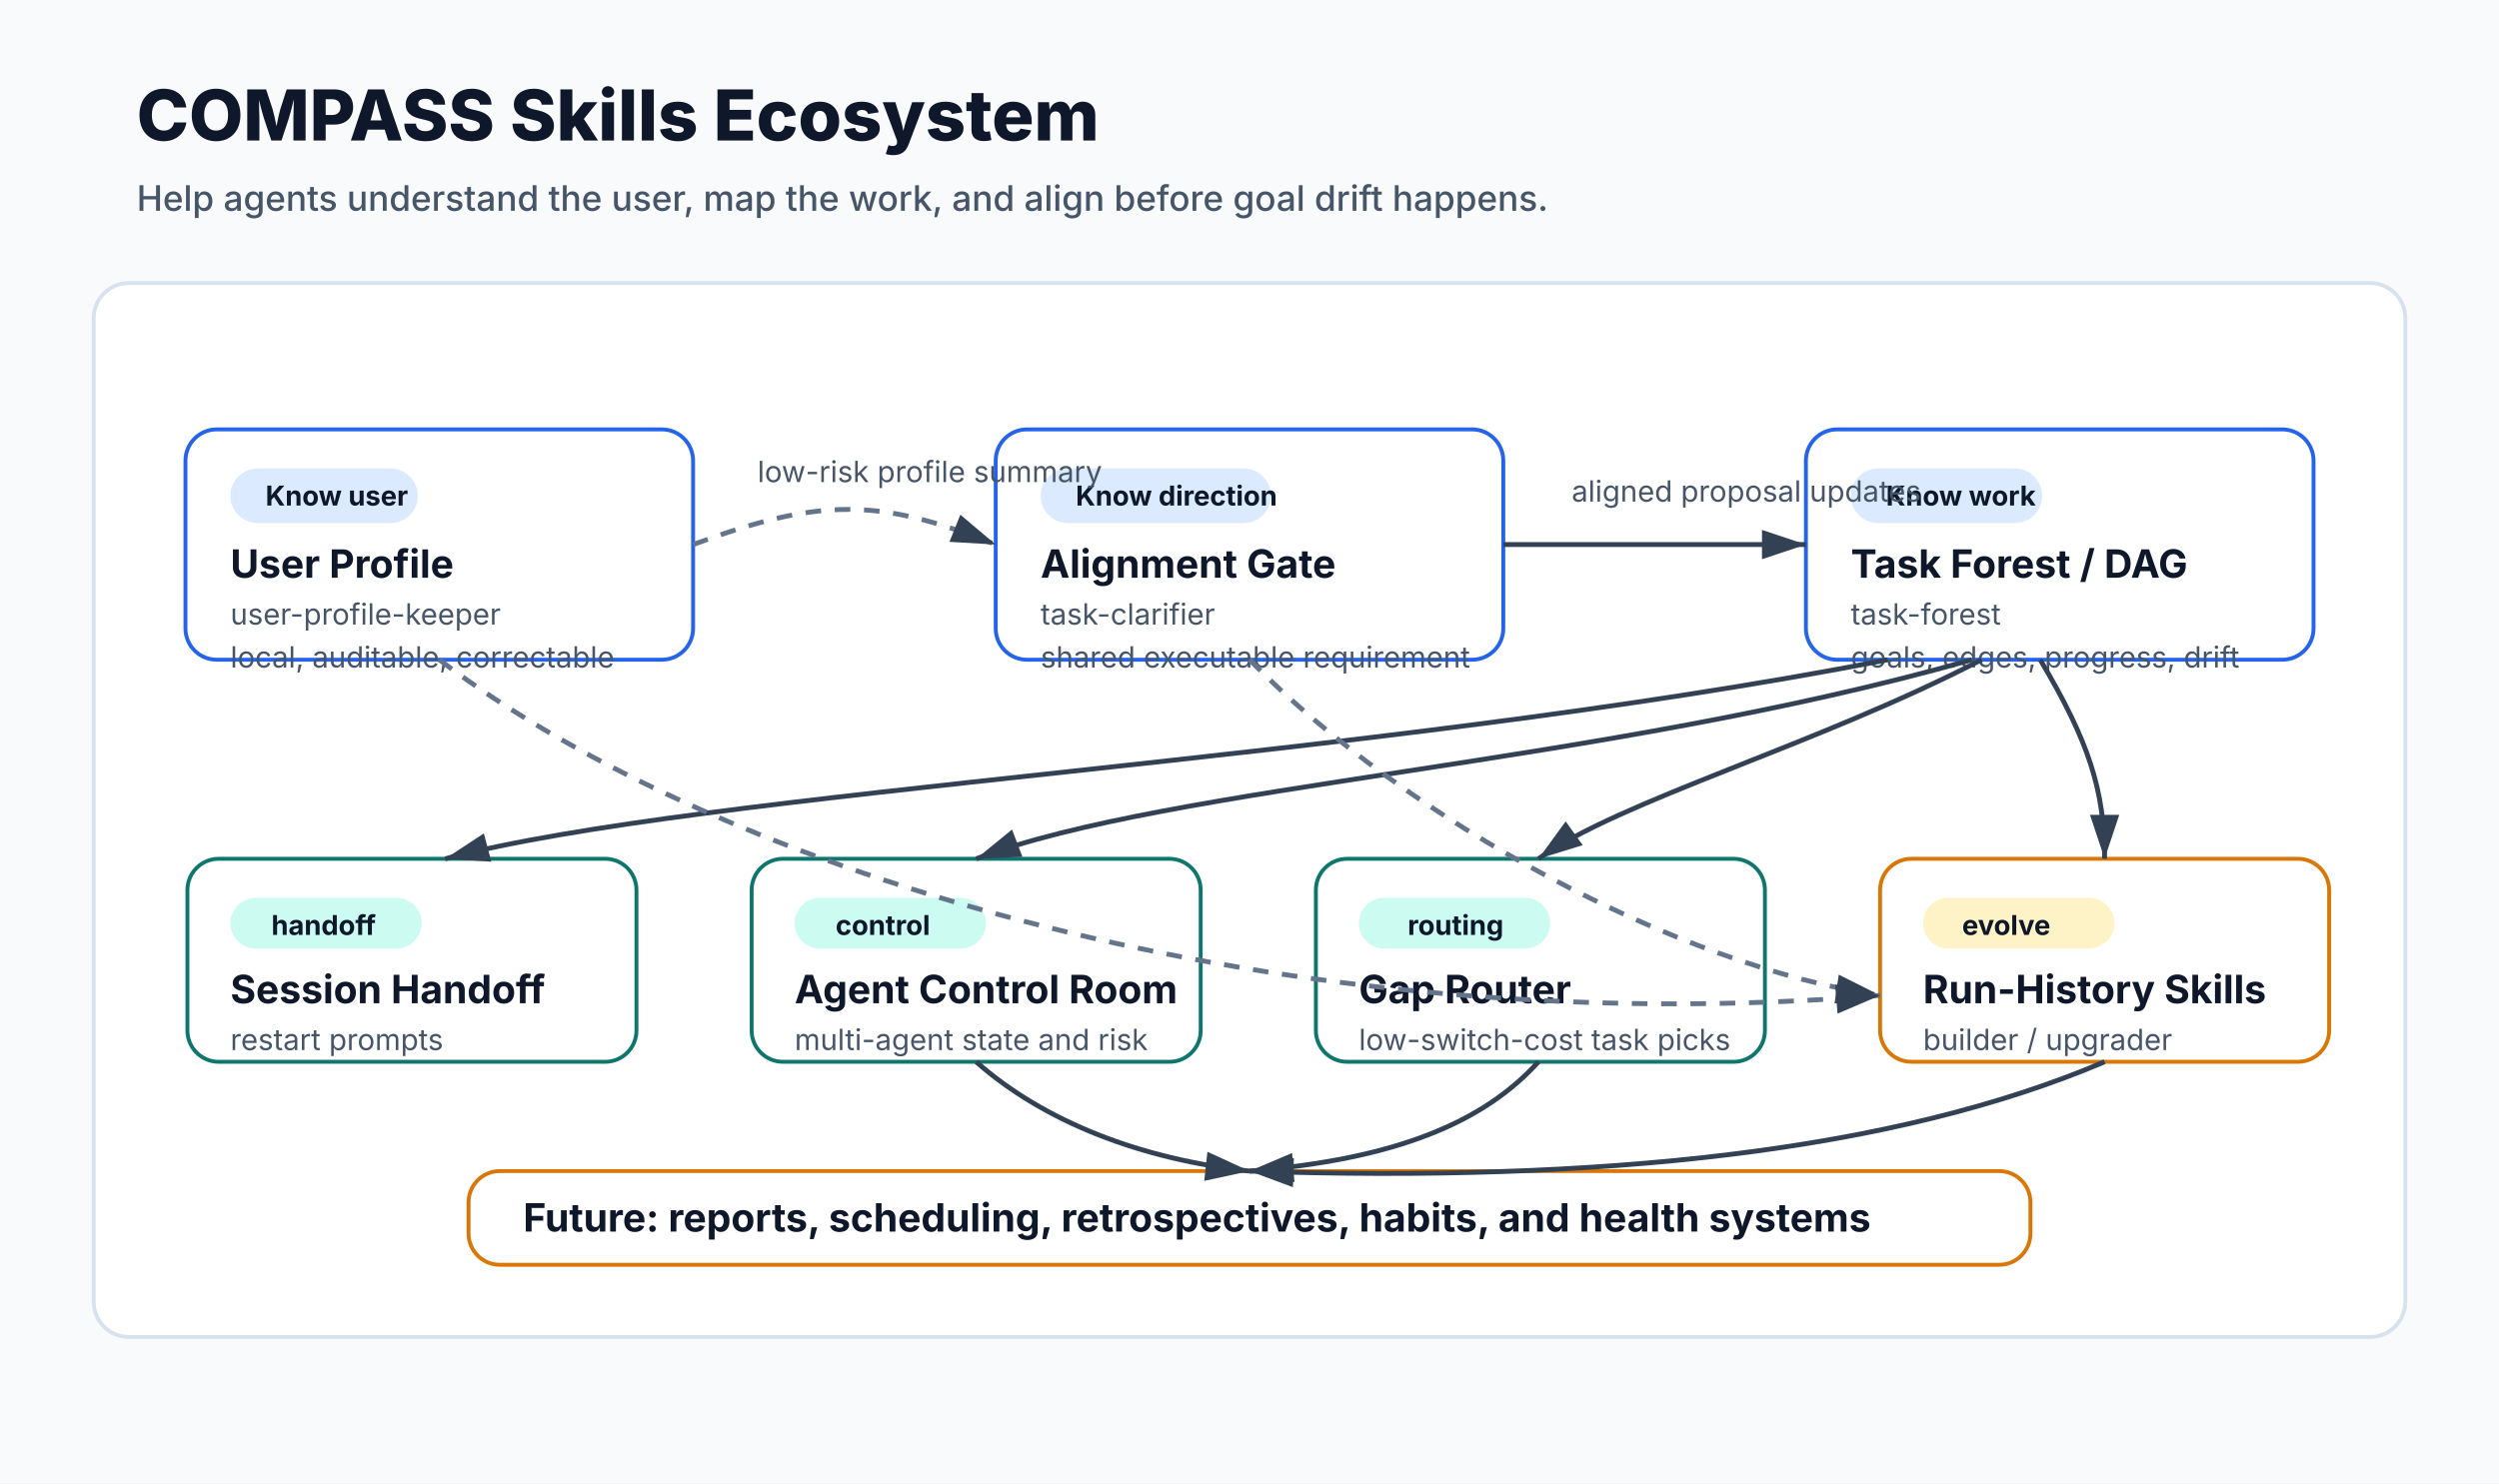
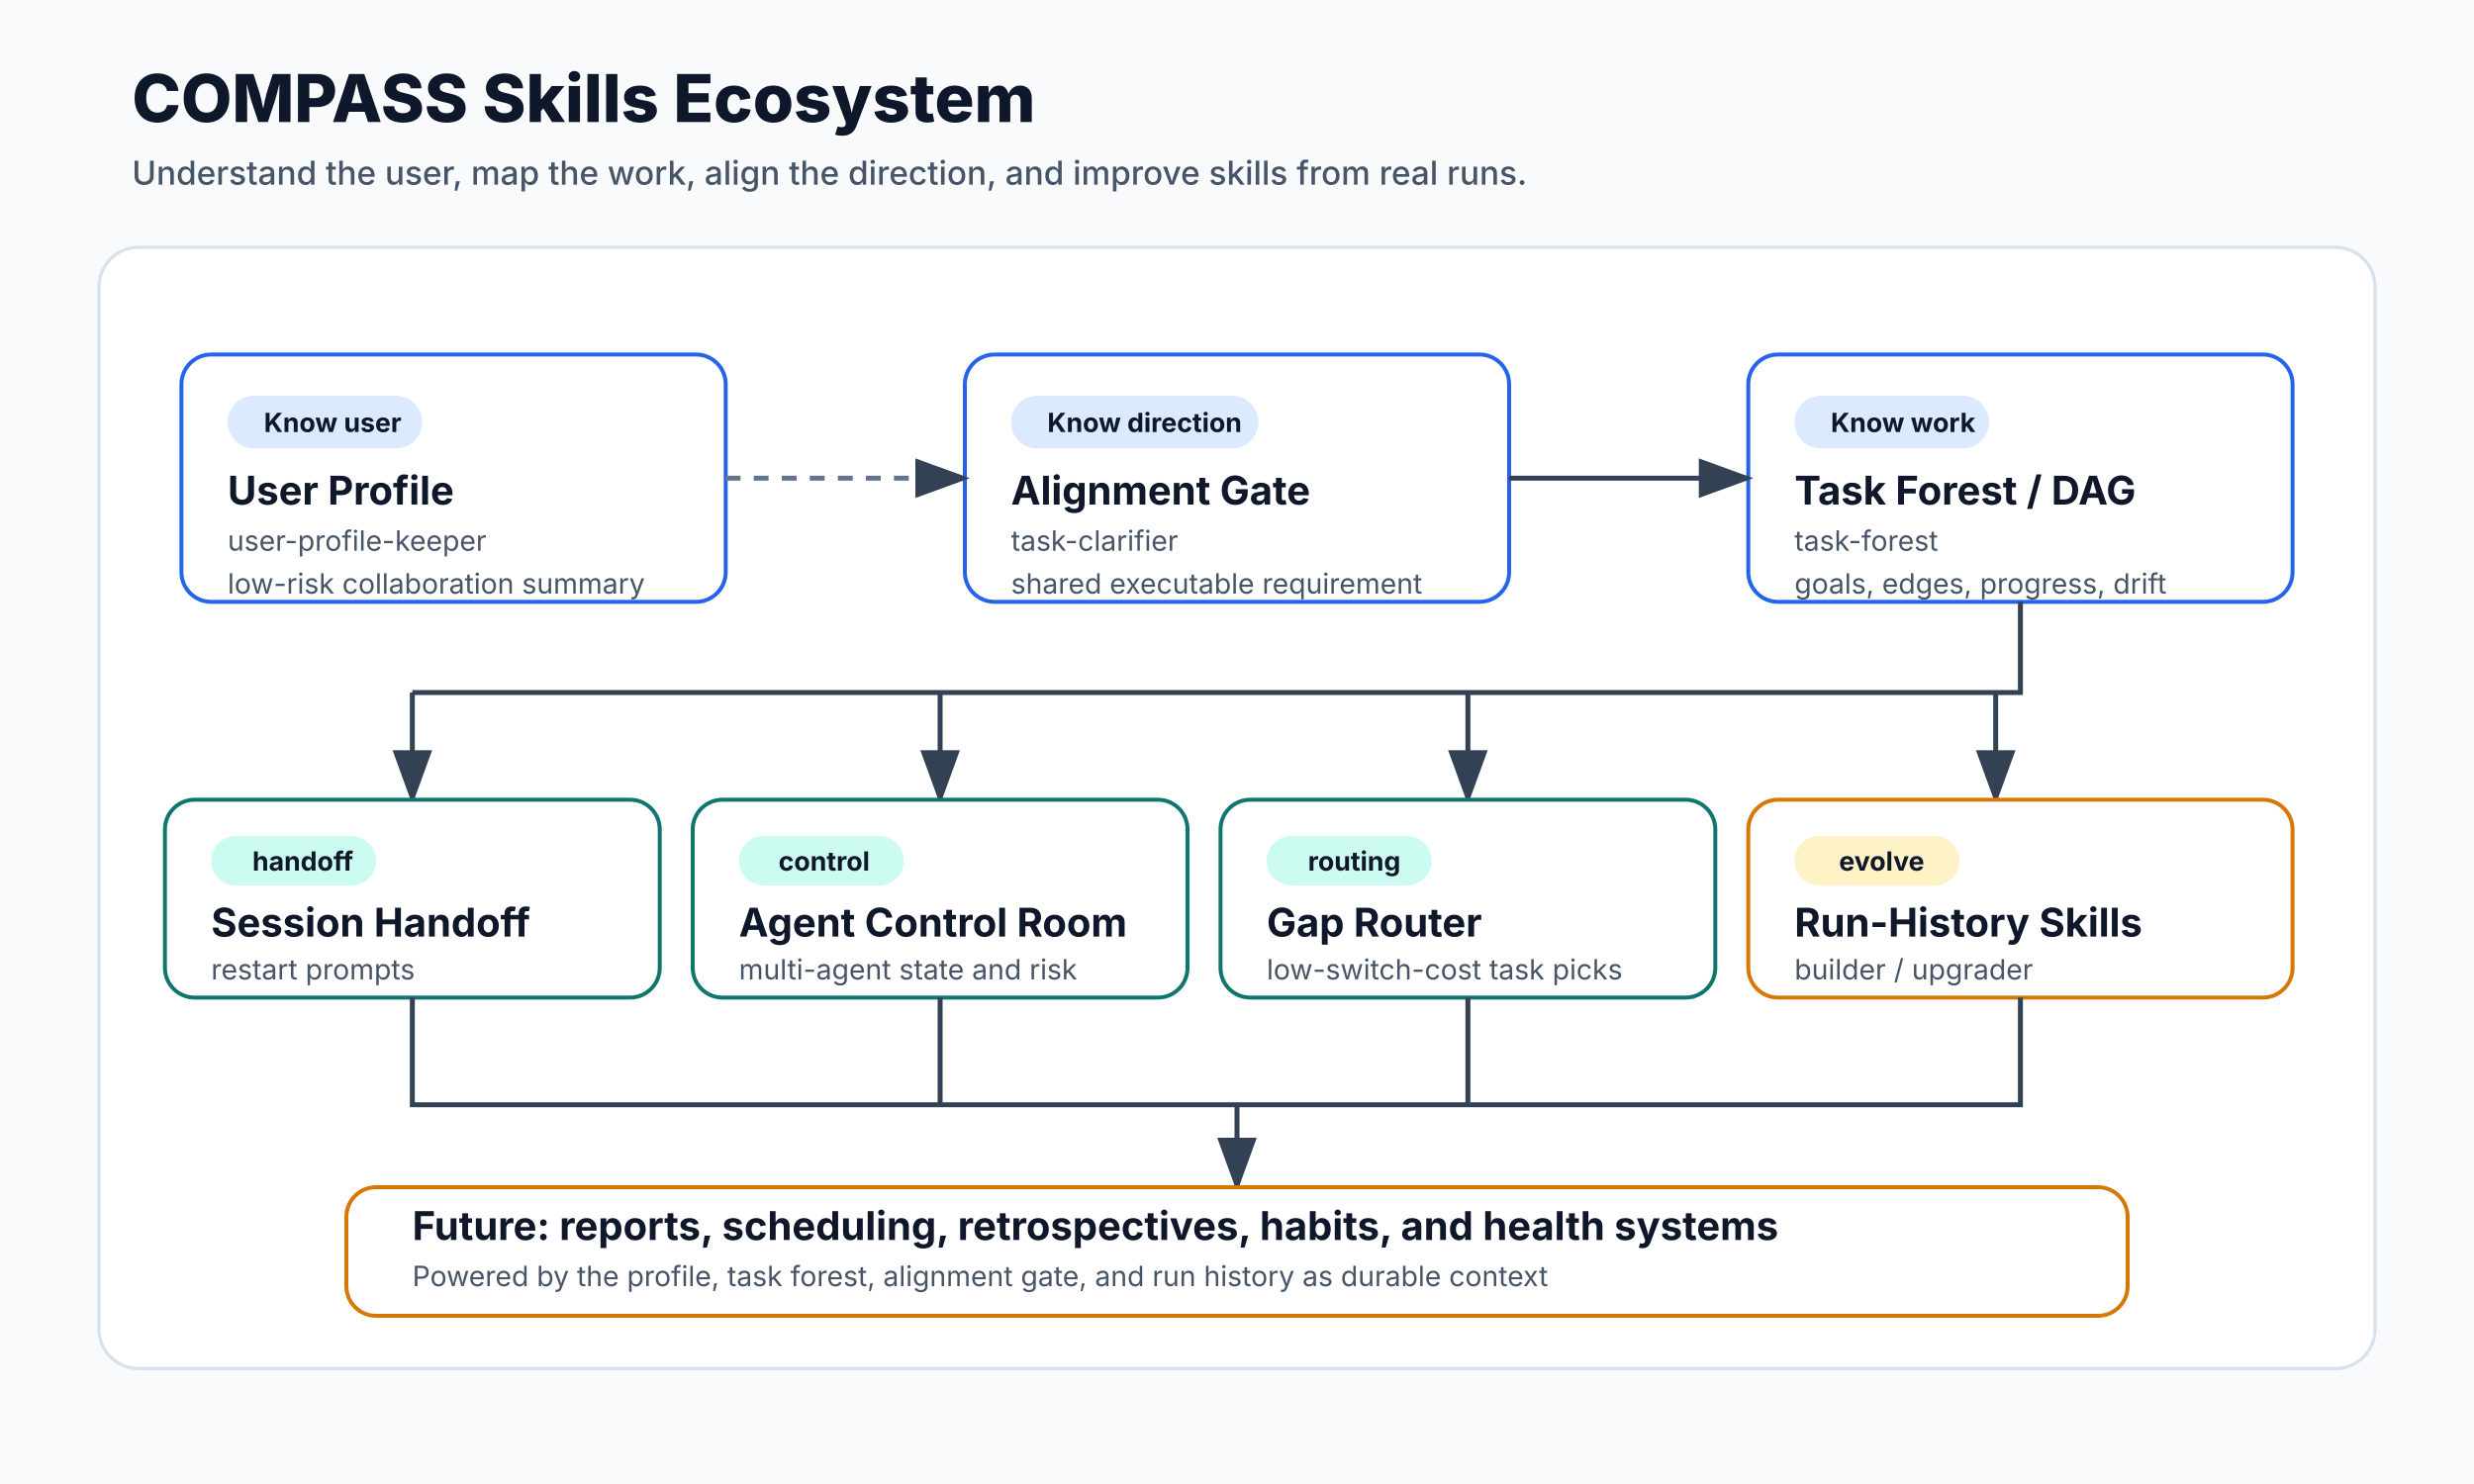
- <svg xmlns="http://www.w3.org/2000/svg" width="1280" height="760" viewBox="0 0 1280 760" role="img" aria-labelledby="title desc">
+ <svg xmlns="http://www.w3.org/2000/svg" width="1500" height="900" viewBox="0 0 1500 900" role="img" aria-labelledby="title desc">
  <defs>
-     <marker id="arrow" markerWidth="10" markerHeight="10" refX="9" refY="3" orient="auto" markerUnits="strokeWidth">
-       <path d="M0,0 L0,6 L9,3 z" fill="#334155" />
+     <marker id="arrow" markerWidth="11" markerHeight="11" refX="10" refY="4" orient="auto" markerUnits="strokeWidth">
+       <path d="M0,0 L0,8 L11,4 z" fill="#334155" />
    </marker>
    <style>
      .bg { fill: #f8fafc; }
-       .panel { fill: #ffffff; stroke: #d8e2ee; stroke-width: 2; rx: 18; }
-       .node { fill: #ffffff; stroke: #cbd5e1; stroke-width: 2; rx: 16; }
+       .panel { fill: #ffffff; stroke: #d8e2ee; stroke-width: 2; rx: 24; }
+       .node { fill: #ffffff; stroke: #cbd5e1; stroke-width: 2.4; rx: 18; }
      .core { stroke: #2563eb; }
-       .future { stroke: #0f766e; }
-       .auto { stroke: #d97706; }
-       .title { font: 800 36px system-ui, -apple-system, BlinkMacSystemFont, "Segoe UI", sans-serif; fill: #0f172a; }
-       .subtitle { font: 500 18px system-ui, -apple-system, BlinkMacSystemFont, "Segoe UI", sans-serif; fill: #475569; }
-       .label { font: 750 20px system-ui, -apple-system, BlinkMacSystemFont, "Segoe UI", sans-serif; fill: #0f172a; }
-       .small { font: 15px system-ui, -apple-system, BlinkMacSystemFont, "Segoe UI", sans-serif; fill: #475569; }
-       .tag { font: 700 14px system-ui, -apple-system, BlinkMacSystemFont, "Segoe UI", sans-serif; fill: #0f172a; }
-       .edge { stroke: #334155; stroke-width: 2.5; fill: none; marker-end: url(#arrow); }
-       .soft { stroke: #64748b; stroke-dasharray: 8 7; }
+       .support { stroke: #0f766e; }
+       .evolve { stroke: #d97706; }
+       .title { font: 800 40px system-ui, -apple-system, BlinkMacSystemFont, "Segoe UI", sans-serif; fill: #0f172a; }
+       .subtitle { font: 500 20px system-ui, -apple-system, BlinkMacSystemFont, "Segoe UI", sans-serif; fill: #475569; }
+       .label { font: 750 24px system-ui, -apple-system, BlinkMacSystemFont, "Segoe UI", sans-serif; fill: #0f172a; }
+       .small { font: 17px system-ui, -apple-system, BlinkMacSystemFont, "Segoe UI", sans-serif; fill: #475569; }
+       .tag { font: 700 16px system-ui, -apple-system, BlinkMacSystemFont, "Segoe UI", sans-serif; fill: #0f172a; }
+       .line { stroke: #334155; stroke-width: 3; fill: none; }
+       .edge { stroke: #334155; stroke-width: 3; fill: none; marker-end: url(#arrow); }
+       .soft { stroke: #64748b; stroke-dasharray: 9 8; }
      .blue { fill: #dbeafe; }
      .teal { fill: #ccfbf1; }
      .amber { fill: #fef3c7; }
    </style>
  </defs>
-   <rect class="bg" width="1280" height="760" />
-   <text class="title" x="70" y="72">COMPASS Skills Ecosystem</text>
-   <text class="subtitle" x="70" y="108">Help agents understand the user, map the work, and align before goal drift happens.</text>
-   <rect class="panel" x="48" y="145" width="1184" height="540" />
-   <rect class="node core" x="95" y="220" width="260" height="118" />
-   <rect class="blue" x="118" y="240" width="96" height="28" rx="14" />
-   <text class="tag" x="136" y="259">Know user</text>
-   <text class="label" x="118" y="296">User Profile</text>
-   <text class="small" x="118" y="320">user-profile-keeper</text>
-   <text class="small" x="118" y="342">local, auditable, correctable</text>
-   <rect class="node core" x="510" y="220" width="260" height="118" />
-   <rect class="blue" x="533" y="240" width="118" height="28" rx="14" />
-   <text class="tag" x="551" y="259">Know direction</text>
-   <text class="label" x="533" y="296">Alignment Gate</text>
-   <text class="small" x="533" y="320">task-clarifier</text>
-   <text class="small" x="533" y="342">shared executable requirement</text>
-   <rect class="node core" x="925" y="220" width="260" height="118" />
-   <rect class="blue" x="948" y="240" width="98" height="28" rx="14" />
-   <text class="tag" x="966" y="259">Know work</text>
-   <text class="label" x="948" y="296">Task Forest / DAG</text>
-   <text class="small" x="948" y="320">task-forest</text>
-   <text class="small" x="948" y="342">goals, edges, progress, drift</text>
-   <path class="edge soft" d="M355 279 C420 255, 450 255, 510 279" />
-   <text class="small" x="388" y="247">low-risk profile summary</text>
-   <path class="edge" d="M770 279 C830 279, 865 279, 925 279" />
-   <text class="small" x="805" y="257">aligned proposal updates</text>
-   <rect class="node future" x="96" y="440" width="230" height="104" />
-   <rect class="teal" x="118" y="460" width="98" height="26" rx="13" />
-   <text class="tag" x="139" y="479">handoff</text>
-   <text class="label" x="118" y="514">Session Handoff</text>
-   <text class="small" x="118" y="538">restart prompts</text>
-   <rect class="node future" x="385" y="440" width="230" height="104" />
-   <rect class="teal" x="407" y="460" width="98" height="26" rx="13" />
-   <text class="tag" x="428" y="479">control</text>
-   <text class="label" x="407" y="514">Agent Control Room</text>
-   <text class="small" x="407" y="538">multi-agent state and risk</text>
-   <rect class="node future" x="674" y="440" width="230" height="104" />
-   <rect class="teal" x="696" y="460" width="98" height="26" rx="13" />
-   <text class="tag" x="721" y="479">routing</text>
-   <text class="label" x="696" y="514">Gap Router</text>
-   <text class="small" x="696" y="538">low-switch-cost task picks</text>
-   <rect class="node auto" x="963" y="440" width="230" height="104" />
-   <rect class="amber" x="985" y="460" width="98" height="26" rx="13" />
-   <text class="tag" x="1005" y="479">evolve</text>
-   <text class="label" x="985" y="514">Run-History Skills</text>
-   <text class="small" x="985" y="538">builder / upgrader</text>
-   <path class="edge" d="M1015 338 C930 382, 830 410, 788 440" />
-   <path class="edge" d="M1010 338 C820 392, 600 402, 500 440" />
-   <path class="edge" d="M967 338 C700 390, 360 405, 228 440" />
-   <path class="edge" d="M1045 338 C1070 380, 1078 405, 1078 440" />
-   <path class="edge soft" d="M640 338 C720 420, 860 495, 963 510" />
-   <path class="edge soft" d="M225 338 C370 448, 660 535, 963 510" />
-   <rect class="node auto" x="240" y="600" width="800" height="48" />
-   <text class="label" x="268" y="631">Future: reports, scheduling, retrospectives, habits, and health systems</text>
-   <path class="edge" d="M1078 544 C970 590, 820 606, 640 600" />
-   <path class="edge" d="M788 544 C760 575, 715 594, 640 600" />
-   <path class="edge" d="M500 544 C535 575, 585 594, 640 600" />
+   <rect class="bg" width="1500" height="900" />
+   <text class="title" x="80" y="74">COMPASS Skills Ecosystem</text>
+   <text class="subtitle" x="80" y="112">Understand the user, map the work, align the direction, and improve skills from real runs.</text>
+   <rect class="panel" x="60" y="150" width="1380" height="680" />
+   <rect class="node core" x="110" y="215" width="330" height="150" />
+   <rect class="blue" x="138" y="240" width="118" height="32" rx="16" />
+   <text class="tag" x="160" y="262">Know user</text>
+   <text class="label" x="138" y="306">User Profile</text>
+   <text class="small" x="138" y="334">user-profile-keeper</text>
+   <text class="small" x="138" y="360">low-risk collaboration summary</text>
+   <rect class="node core" x="585" y="215" width="330" height="150" />
+   <rect class="blue" x="613" y="240" width="150" height="32" rx="16" />
+   <text class="tag" x="635" y="262">Know direction</text>
+   <text class="label" x="613" y="306">Alignment Gate</text>
+   <text class="small" x="613" y="334">task-clarifier</text>
+   <text class="small" x="613" y="360">shared executable requirement</text>
+   <rect class="node core" x="1060" y="215" width="330" height="150" />
+   <rect class="blue" x="1088" y="240" width="118" height="32" rx="16" />
+   <text class="tag" x="1110" y="262">Know work</text>
+   <text class="label" x="1088" y="306">Task Forest / DAG</text>
+   <text class="small" x="1088" y="334">task-forest</text>
+   <text class="small" x="1088" y="360">goals, edges, progress, drift</text>
+   <path class="edge soft" d="M440 290 L585 290" />
+   <path class="edge" d="M915 290 L1060 290" />
+   <path class="line" d="M1225 365 L1225 420 L250 420" />
+   <path class="edge" d="M250 420 L250 485" />
+   <path class="edge" d="M570 420 L570 485" />
+   <path class="edge" d="M890 420 L890 485" />
+   <path class="edge" d="M1210 420 L1210 485" />
+   <rect class="node support" x="100" y="485" width="300" height="120" />
+   <rect class="teal" x="128" y="507" width="100" height="30" rx="15" />
+   <text class="tag" x="153" y="528">handoff</text>
+   <text class="label" x="128" y="568">Session Handoff</text>
+   <text class="small" x="128" y="594">restart prompts</text>
+   <rect class="node support" x="420" y="485" width="300" height="120" />
+   <rect class="teal" x="448" y="507" width="100" height="30" rx="15" />
+   <text class="tag" x="472" y="528">control</text>
+   <text class="label" x="448" y="568">Agent Control Room</text>
+   <text class="small" x="448" y="594">multi-agent state and risk</text>
+   <rect class="node support" x="740" y="485" width="300" height="120" />
+   <rect class="teal" x="768" y="507" width="100" height="30" rx="15" />
+   <text class="tag" x="793" y="528">routing</text>
+   <text class="label" x="768" y="568">Gap Router</text>
+   <text class="small" x="768" y="594">low-switch-cost task picks</text>
+   <rect class="node evolve" x="1060" y="485" width="330" height="120" />
+   <rect class="amber" x="1088" y="507" width="100" height="30" rx="15" />
+   <text class="tag" x="1115" y="528">evolve</text>
+   <text class="label" x="1088" y="568">Run-History Skills</text>
+   <text class="small" x="1088" y="594">builder / upgrader</text>
+   <path class="line" d="M250 605 L250 670 L750 670" />
+   <path class="line" d="M570 605 L570 670" />
+   <path class="line" d="M890 605 L890 670" />
+   <path class="line" d="M1225 605 L1225 670 L750 670" />
+   <path class="edge" d="M750 670 L750 720" />
+   <rect class="node evolve" x="210" y="720" width="1080" height="78" />
+   <text class="label" x="250" y="752">Future: reports, scheduling, retrospectives, habits, and health systems</text>
+   <text class="small" x="250" y="780">Powered by the profile, task forest, alignment gate, and run history as durable context</text>
</svg>
